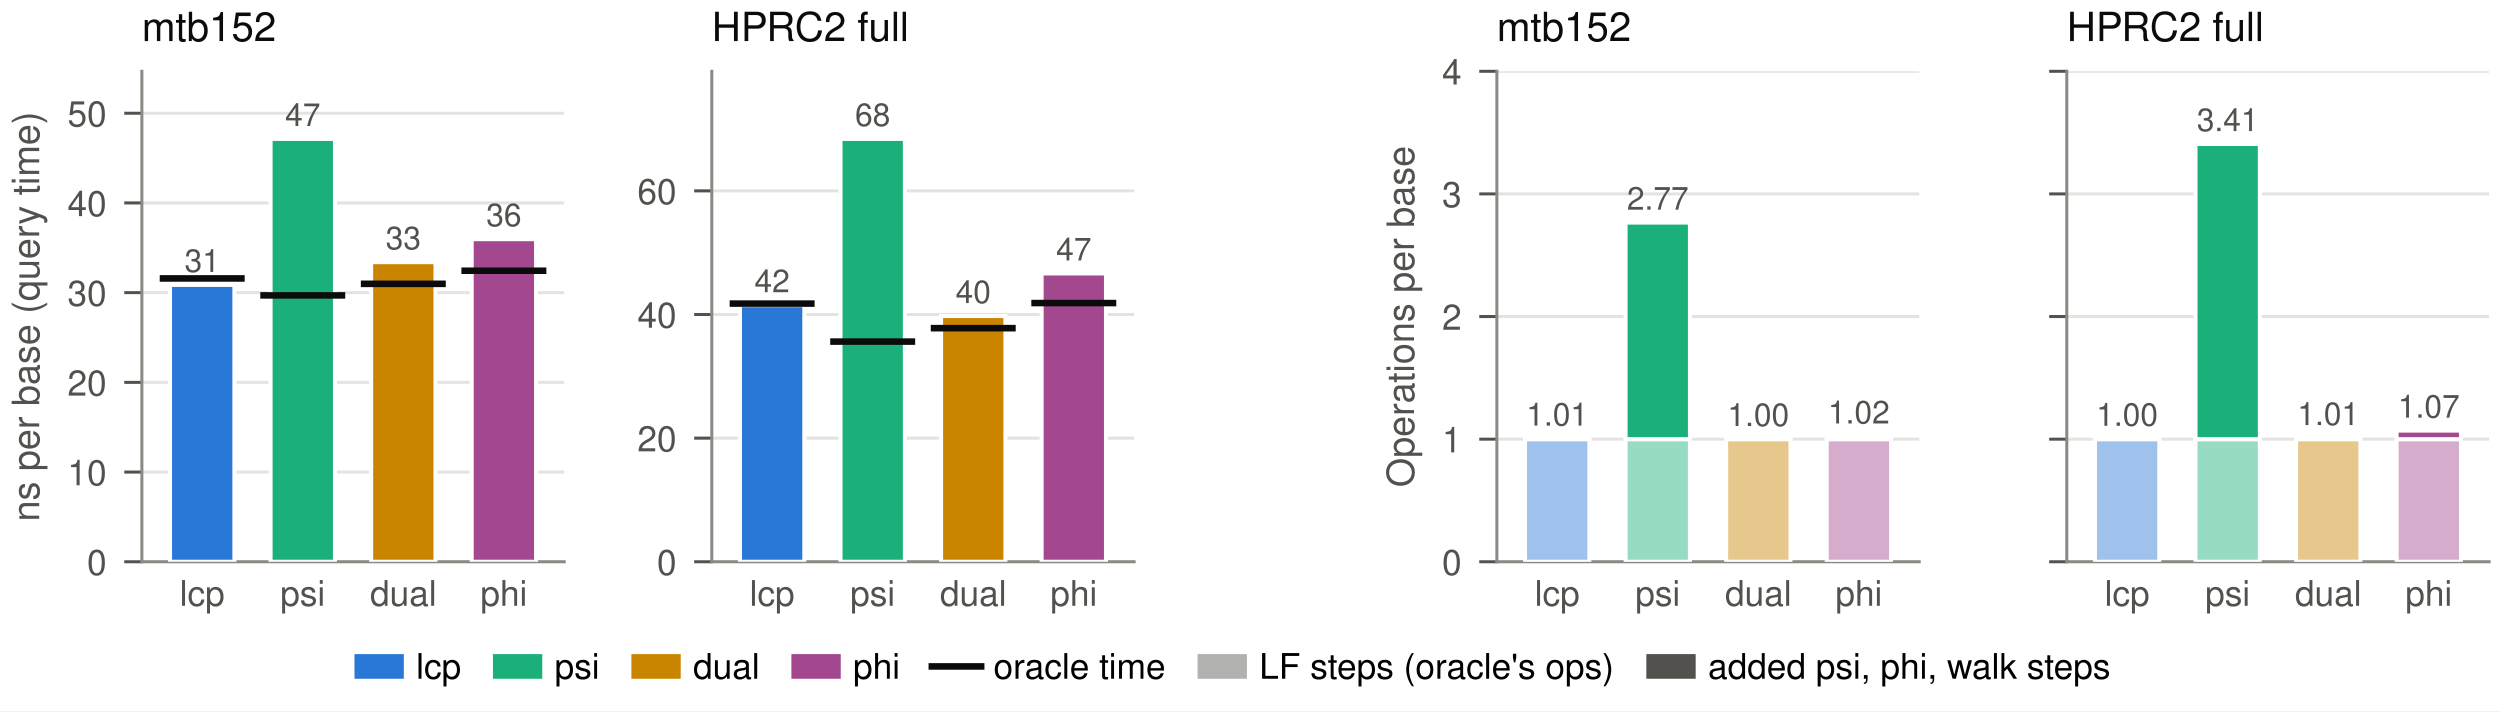
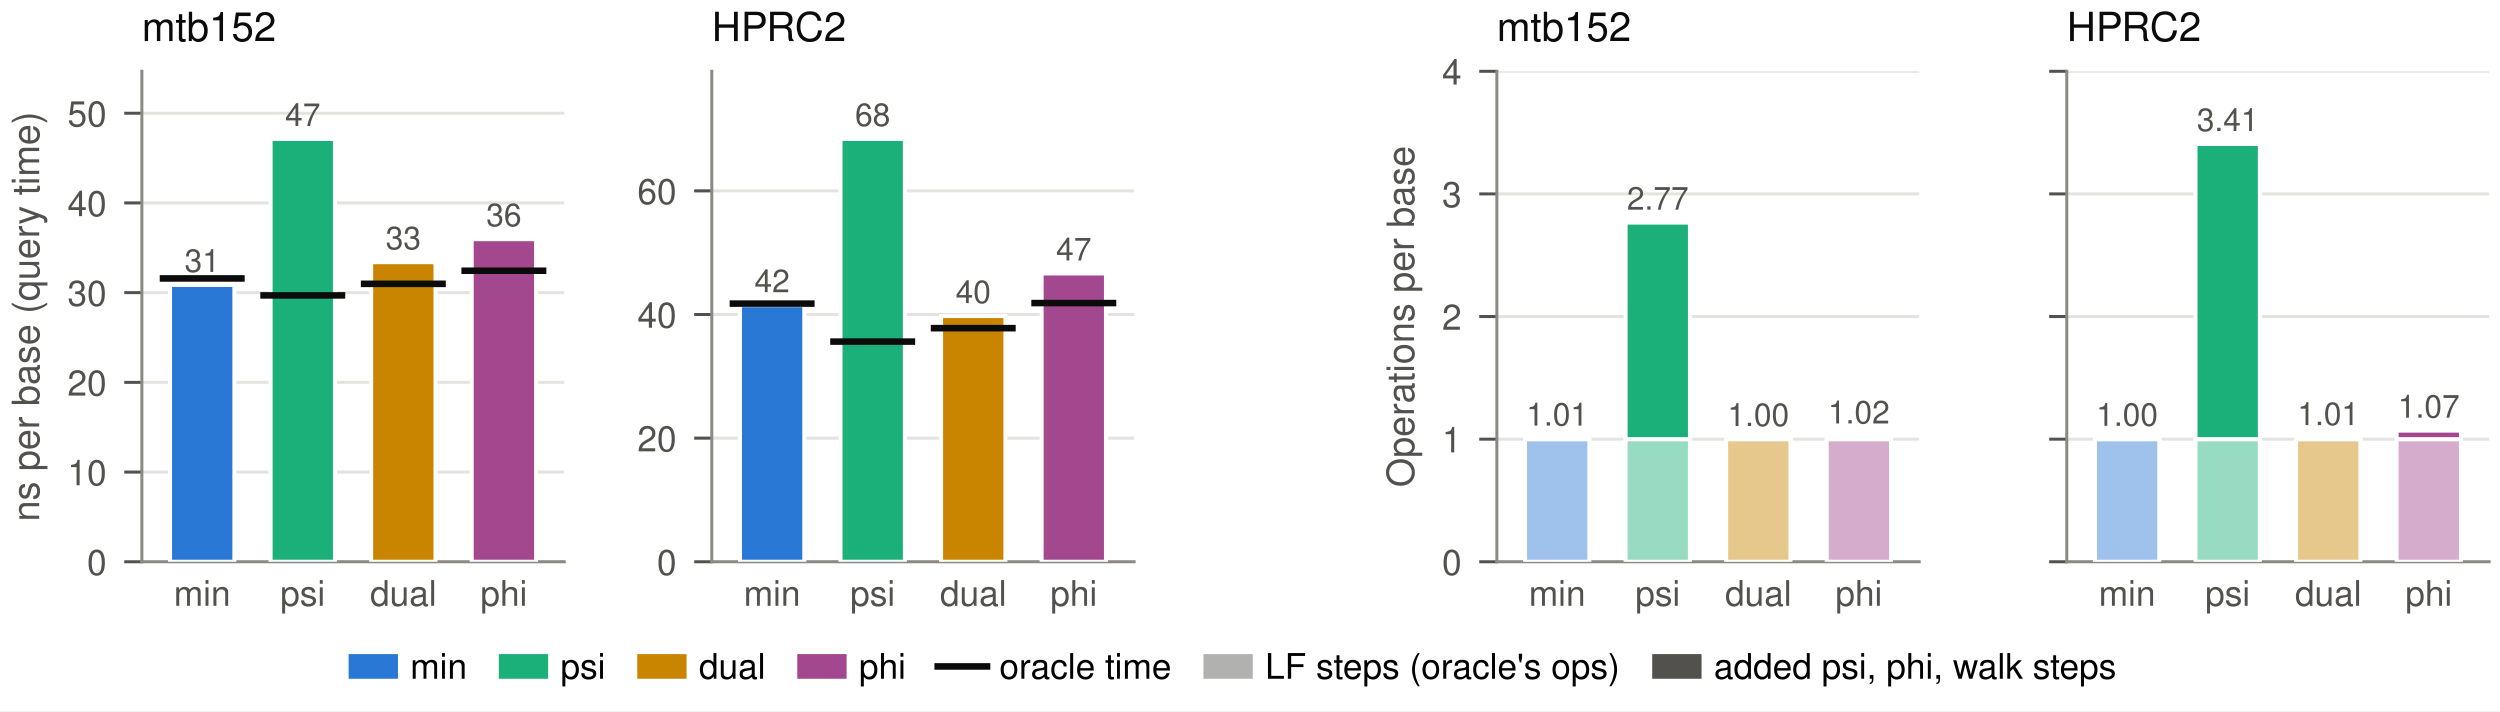
<svg xmlns="http://www.w3.org/2000/svg" xmlns:xlink="http://www.w3.org/1999/xlink" width="496.538pt" height="141.232pt" viewBox="0 0 496.538 141.232" version="1.1">
  <defs>
    <style type="text/css">*{stroke-linejoin: round; stroke-linecap: butt}</style>
  </defs>
  <g id="figure_1">
    <g id="patch_1">
      <path d="M 0 141.232  L 496.538 141.232  L 496.538 0  L 0 0  z " style="fill: #ffffff" />
    </g>
    <g id="axes_1">
      <g id="patch_2">
        <path d="M 28.178 111.576  L 112.061 111.576  L 112.061 14.16  L 28.178 14.16  z " style="fill: #ffffff" />
      </g>
      <g id="matplotlib.axis_1">
        <g id="xtick_1">
          <g id="line2d_1" />
          <g id="text_1">
-             <text style="font-size: 7px; font-family: 'Helvetica', 'Arial', 'DejaVu Sans', sans-serif; text-anchor: middle; fill: #52514e" x="40.161" y="120.326" transform="rotate(-0 40.16137 120.326)">lcp</text>
+             <text style="font-size: 7px; font-family: 'Helvetica', 'Arial', 'DejaVu Sans', sans-serif; text-anchor: middle; fill: #52514e" x="40.161" y="120.326" transform="rotate(-0 40.16137 120.326)">min</text>
          </g>
        </g>
        <g id="xtick_2">
          <g id="line2d_2" />
          <g id="text_2">
            <text style="font-size: 7px; font-family: 'Helvetica', 'Arial', 'DejaVu Sans', sans-serif; text-anchor: middle; fill: #52514e" x="60.133" y="120.326" transform="rotate(-0 60.13345 120.326)">psi</text>
          </g>
        </g>
        <g id="xtick_3">
          <g id="line2d_3" />
          <g id="text_3">
            <text style="font-size: 7px; font-family: 'Helvetica', 'Arial', 'DejaVu Sans', sans-serif; text-anchor: middle; fill: #52514e" x="80.106" y="120.326" transform="rotate(-0 80.10552 120.326)">dual</text>
          </g>
        </g>
        <g id="xtick_4">
          <g id="line2d_4" />
          <g id="text_4">
            <text style="font-size: 7px; font-family: 'Helvetica', 'Arial', 'DejaVu Sans', sans-serif; text-anchor: middle; fill: #52514e" x="100.078" y="120.326" transform="rotate(-0 100.0776 120.326)">phi</text>
          </g>
        </g>
      </g>
      <g id="matplotlib.axis_2">
        <g id="ytick_1">
          <g id="line2d_5">
-             <path d="M 28.178 111.576  L 112.061 111.576  " clip-path="url(#pc80e93ef82)" style="fill: none; stroke: #e4e3df; stroke-width: 0.6; stroke-linecap: square" />
+             <path d="M 28.178 111.576  L 112.061 111.576  " clip-path="url(#p70ed6badd1)" style="fill: none; stroke: #e4e3df; stroke-width: 0.6; stroke-linecap: square" />
          </g>
          <g id="line2d_6">
            <defs>
-               <path id="m2f41f6e9e6" d="M 0 0  L -3.5 0  " style="stroke: #52514e; stroke-width: 0.6" />
+               <path id="m02c23f36ec" d="M 0 0  L -3.5 0  " style="stroke: #52514e; stroke-width: 0.6" />
            </defs>
            <g>
-               <use xlink:href="#m2f41f6e9e6" x="28.178" y="111.576" style="fill: #52514e; stroke: #52514e; stroke-width: 0.6" />
+               <use xlink:href="#m02c23f36ec" x="28.178" y="111.576" style="fill: #52514e; stroke: #52514e; stroke-width: 0.6" />
            </g>
          </g>
          <g id="text_5">
            <text style="font-size: 7px; font-family: 'Helvetica', 'Arial', 'DejaVu Sans', sans-serif; text-anchor: end; fill: #52514e" x="21.178" y="114.201" transform="rotate(-0 21.17813 114.201)">0</text>
          </g>
        </g>
        <g id="ytick_2">
          <g id="line2d_7">
-             <path d="M 28.178 93.758  L 112.061 93.758  " clip-path="url(#pc80e93ef82)" style="fill: none; stroke: #e4e3df; stroke-width: 0.6; stroke-linecap: square" />
+             <path d="M 28.178 93.758  L 112.061 93.758  " clip-path="url(#p70ed6badd1)" style="fill: none; stroke: #e4e3df; stroke-width: 0.6; stroke-linecap: square" />
          </g>
          <g id="line2d_8">
            <g>
-               <use xlink:href="#m2f41f6e9e6" x="28.178" y="93.758" style="fill: #52514e; stroke: #52514e; stroke-width: 0.6" />
+               <use xlink:href="#m02c23f36ec" x="28.178" y="93.758" style="fill: #52514e; stroke: #52514e; stroke-width: 0.6" />
            </g>
          </g>
          <g id="text_6">
            <text style="font-size: 7px; font-family: 'Helvetica', 'Arial', 'DejaVu Sans', sans-serif; text-anchor: end; fill: #52514e" x="21.178" y="96.383" transform="rotate(-0 21.17813 96.38337)">10</text>
          </g>
        </g>
        <g id="ytick_3">
          <g id="line2d_9">
-             <path d="M 28.178 75.941  L 112.061 75.941  " clip-path="url(#pc80e93ef82)" style="fill: none; stroke: #e4e3df; stroke-width: 0.6; stroke-linecap: square" />
+             <path d="M 28.178 75.941  L 112.061 75.941  " clip-path="url(#p70ed6badd1)" style="fill: none; stroke: #e4e3df; stroke-width: 0.6; stroke-linecap: square" />
          </g>
          <g id="line2d_10">
            <g>
-               <use xlink:href="#m2f41f6e9e6" x="28.178" y="75.941" style="fill: #52514e; stroke: #52514e; stroke-width: 0.6" />
+               <use xlink:href="#m02c23f36ec" x="28.178" y="75.941" style="fill: #52514e; stroke: #52514e; stroke-width: 0.6" />
            </g>
          </g>
          <g id="text_7">
            <text style="font-size: 7px; font-family: 'Helvetica', 'Arial', 'DejaVu Sans', sans-serif; text-anchor: end; fill: #52514e" x="21.178" y="78.566" transform="rotate(-0 21.17813 78.56574)">20</text>
          </g>
        </g>
        <g id="ytick_4">
          <g id="line2d_11">
-             <path d="M 28.178 58.123  L 112.061 58.123  " clip-path="url(#pc80e93ef82)" style="fill: none; stroke: #e4e3df; stroke-width: 0.6; stroke-linecap: square" />
+             <path d="M 28.178 58.123  L 112.061 58.123  " clip-path="url(#p70ed6badd1)" style="fill: none; stroke: #e4e3df; stroke-width: 0.6; stroke-linecap: square" />
          </g>
          <g id="line2d_12">
            <g>
-               <use xlink:href="#m2f41f6e9e6" x="28.178" y="58.123" style="fill: #52514e; stroke: #52514e; stroke-width: 0.6" />
+               <use xlink:href="#m02c23f36ec" x="28.178" y="58.123" style="fill: #52514e; stroke: #52514e; stroke-width: 0.6" />
            </g>
          </g>
          <g id="text_8">
            <text style="font-size: 7px; font-family: 'Helvetica', 'Arial', 'DejaVu Sans', sans-serif; text-anchor: end; fill: #52514e" x="21.178" y="60.748" transform="rotate(-0 21.17813 60.74812)">30</text>
          </g>
        </g>
        <g id="ytick_5">
          <g id="line2d_13">
-             <path d="M 28.178 40.305  L 112.061 40.305  " clip-path="url(#pc80e93ef82)" style="fill: none; stroke: #e4e3df; stroke-width: 0.6; stroke-linecap: square" />
+             <path d="M 28.178 40.305  L 112.061 40.305  " clip-path="url(#p70ed6badd1)" style="fill: none; stroke: #e4e3df; stroke-width: 0.6; stroke-linecap: square" />
          </g>
          <g id="line2d_14">
            <g>
-               <use xlink:href="#m2f41f6e9e6" x="28.178" y="40.305" style="fill: #52514e; stroke: #52514e; stroke-width: 0.6" />
+               <use xlink:href="#m02c23f36ec" x="28.178" y="40.305" style="fill: #52514e; stroke: #52514e; stroke-width: 0.6" />
            </g>
          </g>
          <g id="text_9">
            <text style="font-size: 7px; font-family: 'Helvetica', 'Arial', 'DejaVu Sans', sans-serif; text-anchor: end; fill: #52514e" x="21.178" y="42.93" transform="rotate(-0 21.17813 42.93049)">40</text>
          </g>
        </g>
        <g id="ytick_6">
          <g id="line2d_15">
-             <path d="M 28.178 22.488  L 112.061 22.488  " clip-path="url(#pc80e93ef82)" style="fill: none; stroke: #e4e3df; stroke-width: 0.6; stroke-linecap: square" />
+             <path d="M 28.178 22.488  L 112.061 22.488  " clip-path="url(#p70ed6badd1)" style="fill: none; stroke: #e4e3df; stroke-width: 0.6; stroke-linecap: square" />
          </g>
          <g id="line2d_16">
            <g>
-               <use xlink:href="#m2f41f6e9e6" x="28.178" y="22.488" style="fill: #52514e; stroke: #52514e; stroke-width: 0.6" />
+               <use xlink:href="#m02c23f36ec" x="28.178" y="22.488" style="fill: #52514e; stroke: #52514e; stroke-width: 0.6" />
            </g>
          </g>
          <g id="text_10">
            <text style="font-size: 7px; font-family: 'Helvetica', 'Arial', 'DejaVu Sans', sans-serif; text-anchor: end; fill: #52514e" x="21.178" y="25.113" transform="rotate(-0 21.17813 25.11286)">50</text>
          </g>
        </g>
        <g id="text_11">
          <text style="font-size: 7.5px; font-family: 'Helvetica', 'Arial', 'DejaVu Sans', sans-serif; text-anchor: middle; fill: #52514e" x="7.785" y="62.868" transform="rotate(-90 7.785 62.868)">ns per base (query time)</text>
        </g>
      </g>
      <g id="patch_3">
        <path d="M 28.178 111.576  L 28.178 14.16  " style="fill: none; stroke: #8a8984; stroke-width: 0.6; stroke-linejoin: miter; stroke-linecap: square" />
      </g>
      <g id="patch_4">
        <path d="M 28.178 111.576  L 112.061 111.576  " style="fill: none; stroke: #8a8984; stroke-width: 0.6; stroke-linejoin: miter; stroke-linecap: square" />
      </g>
      <g id="patch_5">
-         <path d="M 33.77 111.576  L 46.552 111.576  L 46.552 56.583  L 33.77 56.583  z " clip-path="url(#pc80e93ef82)" style="fill: #2a78d6; stroke: #ffffff; stroke-width: 0.8; stroke-linejoin: miter" />
+         <path d="M 33.77 111.576  L 46.552 111.576  L 46.552 56.583  L 33.77 56.583  z " clip-path="url(#p70ed6badd1)" style="fill: #2a78d6; stroke: #ffffff; stroke-width: 0.8; stroke-linejoin: miter" />
      </g>
      <g id="patch_6">
-         <path d="M 53.742 111.576  L 66.525 111.576  L 66.525 27.597  L 53.742 27.597  z " clip-path="url(#pc80e93ef82)" style="fill: #1baf7a; stroke: #ffffff; stroke-width: 0.8; stroke-linejoin: miter" />
+         <path d="M 53.742 111.576  L 66.525 111.576  L 66.525 27.597  L 53.742 27.597  z " clip-path="url(#p70ed6badd1)" style="fill: #1baf7a; stroke: #ffffff; stroke-width: 0.8; stroke-linejoin: miter" />
      </g>
      <g id="patch_7">
-         <path d="M 73.714 111.576  L 86.497 111.576  L 86.497 52.08  L 73.714 52.08  z " clip-path="url(#pc80e93ef82)" style="fill: #c98500; stroke: #ffffff; stroke-width: 0.8; stroke-linejoin: miter" />
+         <path d="M 73.714 111.576  L 86.497 111.576  L 86.497 52.08  L 73.714 52.08  z " clip-path="url(#p70ed6badd1)" style="fill: #c98500; stroke: #ffffff; stroke-width: 0.8; stroke-linejoin: miter" />
      </g>
      <g id="patch_8">
-         <path d="M 93.687 111.576  L 106.469 111.576  L 106.469 47.499  L 93.687 47.499  z " clip-path="url(#pc80e93ef82)" style="fill: #a3478f; stroke: #ffffff; stroke-width: 0.8; stroke-linejoin: miter" />
+         <path d="M 93.687 111.576  L 106.469 111.576  L 106.469 47.499  L 93.687 47.499  z " clip-path="url(#p70ed6badd1)" style="fill: #a3478f; stroke: #ffffff; stroke-width: 0.8; stroke-linejoin: miter" />
      </g>
      <g id="text_12">
        <text style="font-size: 8px; font-family: 'Helvetica', 'Arial', 'DejaVu Sans', sans-serif; text-anchor: start; fill: #0b0b0b" x="28.178" y="8.16" transform="rotate(-0 28.17813 8.16)">mtb152</text>
      </g>
      <g id="line2d_17">
-         <path d="M 31.725 55.302  L 48.598 55.302  " clip-path="url(#pc80e93ef82)" style="fill: none; stroke: #0b0b0b; stroke-width: 1.3" />
+         <path d="M 31.725 55.302  L 48.598 55.302  " clip-path="url(#p70ed6badd1)" style="fill: none; stroke: #0b0b0b; stroke-width: 1.3" />
      </g>
      <g id="line2d_18">
-         <path d="M 51.697 58.67  L 68.57 58.67  " clip-path="url(#pc80e93ef82)" style="fill: none; stroke: #0b0b0b; stroke-width: 1.3" />
+         <path d="M 51.697 58.67  L 68.57 58.67  " clip-path="url(#p70ed6badd1)" style="fill: none; stroke: #0b0b0b; stroke-width: 1.3" />
      </g>
      <g id="line2d_19">
-         <path d="M 71.669 56.375  L 88.542 56.375  " clip-path="url(#pc80e93ef82)" style="fill: none; stroke: #0b0b0b; stroke-width: 1.3" />
+         <path d="M 71.669 56.375  L 88.542 56.375  " clip-path="url(#p70ed6badd1)" style="fill: none; stroke: #0b0b0b; stroke-width: 1.3" />
      </g>
      <g id="line2d_20">
-         <path d="M 91.641 53.768  L 108.514 53.768  " clip-path="url(#pc80e93ef82)" style="fill: none; stroke: #0b0b0b; stroke-width: 1.3" />
+         <path d="M 91.641 53.768  L 108.514 53.768  " clip-path="url(#p70ed6badd1)" style="fill: none; stroke: #0b0b0b; stroke-width: 1.3" />
      </g>
      <g id="text_13">
        <text style="font-size: 6.3px; font-family: 'Helvetica', 'Arial', 'DejaVu Sans', sans-serif; text-anchor: middle; fill: #52514e" x="40.161" y="54.013" transform="rotate(-0 40.16137 54.0125)">31</text>
      </g>
      <g id="text_14">
        <text style="font-size: 6.3px; font-family: 'Helvetica', 'Arial', 'DejaVu Sans', sans-serif; text-anchor: middle; fill: #52514e" x="60.133" y="25.026" transform="rotate(-0 60.13345 25.02618)">47</text>
      </g>
      <g id="text_15">
        <text style="font-size: 6.3px; font-family: 'Helvetica', 'Arial', 'DejaVu Sans', sans-serif; text-anchor: middle; fill: #52514e" x="80.106" y="49.51" transform="rotate(-0 80.10552 49.50989)">33</text>
      </g>
      <g id="text_16">
        <text style="font-size: 6.3px; font-family: 'Helvetica', 'Arial', 'DejaVu Sans', sans-serif; text-anchor: middle; fill: #52514e" x="100.078" y="44.928" transform="rotate(-0 100.0776 44.92835)">36</text>
      </g>
    </g>
    <g id="axes_2">
      <g id="patch_9">
        <path d="M 141.373 111.576  L 225.256 111.576  L 225.256 14.16  L 141.373 14.16  z " style="fill: #ffffff" />
      </g>
      <g id="matplotlib.axis_3">
        <g id="xtick_5">
          <g id="line2d_21" />
          <g id="text_17">
-             <text style="font-size: 7px; font-family: 'Helvetica', 'Arial', 'DejaVu Sans', sans-serif; text-anchor: middle; fill: #52514e" x="153.356" y="120.326" transform="rotate(-0 153.3561 120.326)">lcp</text>
+             <text style="font-size: 7px; font-family: 'Helvetica', 'Arial', 'DejaVu Sans', sans-serif; text-anchor: middle; fill: #52514e" x="153.356" y="120.326" transform="rotate(-0 153.3561 120.326)">min</text>
          </g>
        </g>
        <g id="xtick_6">
          <g id="line2d_22" />
          <g id="text_18">
            <text style="font-size: 7px; font-family: 'Helvetica', 'Arial', 'DejaVu Sans', sans-serif; text-anchor: middle; fill: #52514e" x="173.328" y="120.326" transform="rotate(-0 173.3281 120.326)">psi</text>
          </g>
        </g>
        <g id="xtick_7">
          <g id="line2d_23" />
          <g id="text_19">
            <text style="font-size: 7px; font-family: 'Helvetica', 'Arial', 'DejaVu Sans', sans-serif; text-anchor: middle; fill: #52514e" x="193.3" y="120.326" transform="rotate(-0 193.3002 120.326)">dual</text>
          </g>
        </g>
        <g id="xtick_8">
          <g id="line2d_24" />
          <g id="text_20">
            <text style="font-size: 7px; font-family: 'Helvetica', 'Arial', 'DejaVu Sans', sans-serif; text-anchor: middle; fill: #52514e" x="213.272" y="120.326" transform="rotate(-0 213.2723 120.326)">phi</text>
          </g>
        </g>
      </g>
      <g id="matplotlib.axis_4">
        <g id="ytick_7">
          <g id="line2d_25">
-             <path d="M 141.373 111.576  L 225.256 111.576  " clip-path="url(#p9eac742967)" style="fill: none; stroke: #e4e3df; stroke-width: 0.6; stroke-linecap: square" />
+             <path d="M 141.373 111.576  L 225.256 111.576  " clip-path="url(#p883024e390)" style="fill: none; stroke: #e4e3df; stroke-width: 0.6; stroke-linecap: square" />
          </g>
          <g id="line2d_26">
            <g>
-               <use xlink:href="#m2f41f6e9e6" x="141.373" y="111.576" style="fill: #52514e; stroke: #52514e; stroke-width: 0.6" />
+               <use xlink:href="#m02c23f36ec" x="141.373" y="111.576" style="fill: #52514e; stroke: #52514e; stroke-width: 0.6" />
            </g>
          </g>
          <g id="text_21">
            <text style="font-size: 7px; font-family: 'Helvetica', 'Arial', 'DejaVu Sans', sans-serif; text-anchor: end; fill: #52514e" x="134.373" y="114.201" transform="rotate(-0 134.3728 114.201)">0</text>
          </g>
        </g>
        <g id="ytick_8">
          <g id="line2d_27">
-             <path d="M 141.373 87.021  L 225.256 87.021  " clip-path="url(#p9eac742967)" style="fill: none; stroke: #e4e3df; stroke-width: 0.6; stroke-linecap: square" />
+             <path d="M 141.373 87.021  L 225.256 87.021  " clip-path="url(#p883024e390)" style="fill: none; stroke: #e4e3df; stroke-width: 0.6; stroke-linecap: square" />
          </g>
          <g id="line2d_28">
            <g>
-               <use xlink:href="#m2f41f6e9e6" x="141.373" y="87.021" style="fill: #52514e; stroke: #52514e; stroke-width: 0.6" />
+               <use xlink:href="#m02c23f36ec" x="141.373" y="87.021" style="fill: #52514e; stroke: #52514e; stroke-width: 0.6" />
            </g>
          </g>
          <g id="text_22">
            <text style="font-size: 7px; font-family: 'Helvetica', 'Arial', 'DejaVu Sans', sans-serif; text-anchor: end; fill: #52514e" x="134.373" y="89.646" transform="rotate(-0 134.3728 89.64562)">20</text>
          </g>
        </g>
        <g id="ytick_9">
          <g id="line2d_29">
-             <path d="M 141.373 62.465  L 225.256 62.465  " clip-path="url(#p9eac742967)" style="fill: none; stroke: #e4e3df; stroke-width: 0.6; stroke-linecap: square" />
+             <path d="M 141.373 62.465  L 225.256 62.465  " clip-path="url(#p883024e390)" style="fill: none; stroke: #e4e3df; stroke-width: 0.6; stroke-linecap: square" />
          </g>
          <g id="line2d_30">
            <g>
-               <use xlink:href="#m2f41f6e9e6" x="141.373" y="62.465" style="fill: #52514e; stroke: #52514e; stroke-width: 0.6" />
+               <use xlink:href="#m02c23f36ec" x="141.373" y="62.465" style="fill: #52514e; stroke: #52514e; stroke-width: 0.6" />
            </g>
          </g>
          <g id="text_23">
            <text style="font-size: 7px; font-family: 'Helvetica', 'Arial', 'DejaVu Sans', sans-serif; text-anchor: end; fill: #52514e" x="134.373" y="65.09" transform="rotate(-0 134.3728 65.09025)">40</text>
          </g>
        </g>
        <g id="ytick_10">
          <g id="line2d_31">
-             <path d="M 141.373 37.91  L 225.256 37.91  " clip-path="url(#p9eac742967)" style="fill: none; stroke: #e4e3df; stroke-width: 0.6; stroke-linecap: square" />
+             <path d="M 141.373 37.91  L 225.256 37.91  " clip-path="url(#p883024e390)" style="fill: none; stroke: #e4e3df; stroke-width: 0.6; stroke-linecap: square" />
          </g>
          <g id="line2d_32">
            <g>
-               <use xlink:href="#m2f41f6e9e6" x="141.373" y="37.91" style="fill: #52514e; stroke: #52514e; stroke-width: 0.6" />
+               <use xlink:href="#m02c23f36ec" x="141.373" y="37.91" style="fill: #52514e; stroke: #52514e; stroke-width: 0.6" />
            </g>
          </g>
          <g id="text_24">
            <text style="font-size: 7px; font-family: 'Helvetica', 'Arial', 'DejaVu Sans', sans-serif; text-anchor: end; fill: #52514e" x="134.373" y="40.535" transform="rotate(-0 134.3728 40.53487)">60</text>
          </g>
        </g>
      </g>
      <g id="patch_10">
        <path d="M 141.373 111.576  L 141.373 14.16  " style="fill: none; stroke: #8a8984; stroke-width: 0.6; stroke-linejoin: miter; stroke-linecap: square" />
      </g>
      <g id="patch_11">
        <path d="M 141.373 111.576  L 225.256 111.576  " style="fill: none; stroke: #8a8984; stroke-width: 0.6; stroke-linejoin: miter; stroke-linecap: square" />
      </g>
      <g id="patch_12">
-         <path d="M 146.965 111.576  L 159.747 111.576  L 159.747 60.609  L 146.965 60.609  z " clip-path="url(#p9eac742967)" style="fill: #2a78d6; stroke: #ffffff; stroke-width: 0.8; stroke-linejoin: miter" />
+         <path d="M 146.965 111.576  L 159.747 111.576  L 159.747 60.609  L 146.965 60.609  z " clip-path="url(#p883024e390)" style="fill: #2a78d6; stroke: #ffffff; stroke-width: 0.8; stroke-linejoin: miter" />
      </g>
      <g id="patch_13">
-         <path d="M 166.937 111.576  L 179.719 111.576  L 179.719 27.597  L 166.937 27.597  z " clip-path="url(#p9eac742967)" style="fill: #1baf7a; stroke: #ffffff; stroke-width: 0.8; stroke-linejoin: miter" />
+         <path d="M 166.937 111.576  L 179.719 111.576  L 179.719 27.597  L 166.937 27.597  z " clip-path="url(#p883024e390)" style="fill: #1baf7a; stroke: #ffffff; stroke-width: 0.8; stroke-linejoin: miter" />
      </g>
      <g id="patch_14">
-         <path d="M 186.909 111.576  L 199.691 111.576  L 199.691 62.768  L 186.909 62.768  z " clip-path="url(#p9eac742967)" style="fill: #c98500; stroke: #ffffff; stroke-width: 0.8; stroke-linejoin: miter" />
+         <path d="M 186.909 111.576  L 199.691 111.576  L 199.691 62.768  L 186.909 62.768  z " clip-path="url(#p883024e390)" style="fill: #c98500; stroke: #ffffff; stroke-width: 0.8; stroke-linejoin: miter" />
      </g>
      <g id="patch_15">
-         <path d="M 206.881 111.576  L 219.663 111.576  L 219.663 54.31  L 206.881 54.31  z " clip-path="url(#p9eac742967)" style="fill: #a3478f; stroke: #ffffff; stroke-width: 0.8; stroke-linejoin: miter" />
+         <path d="M 206.881 111.576  L 219.663 111.576  L 219.663 54.31  L 206.881 54.31  z " clip-path="url(#p883024e390)" style="fill: #a3478f; stroke: #ffffff; stroke-width: 0.8; stroke-linejoin: miter" />
      </g>
      <g id="text_25">
-         <text style="font-size: 8px; font-family: 'Helvetica', 'Arial', 'DejaVu Sans', sans-serif; text-anchor: start; fill: #0b0b0b" x="141.373" y="8.16" transform="rotate(-0 141.3728 8.16)">HPRC2 full</text>
+         <text style="font-size: 8px; font-family: 'Helvetica', 'Arial', 'DejaVu Sans', sans-serif; text-anchor: start; fill: #0b0b0b" x="141.373" y="8.16" transform="rotate(-0 141.3728 8.16)">HPRC2</text>
      </g>
      <g id="line2d_33">
-         <path d="M 144.92 60.297  L 161.792 60.297  " clip-path="url(#p9eac742967)" style="fill: none; stroke: #0b0b0b; stroke-width: 1.3" />
+         <path d="M 144.92 60.297  L 161.792 60.297  " clip-path="url(#p883024e390)" style="fill: none; stroke: #0b0b0b; stroke-width: 1.3" />
      </g>
      <g id="line2d_34">
-         <path d="M 164.892 67.851  L 181.764 67.851  " clip-path="url(#p9eac742967)" style="fill: none; stroke: #0b0b0b; stroke-width: 1.3" />
+         <path d="M 164.892 67.851  L 181.764 67.851  " clip-path="url(#p883024e390)" style="fill: none; stroke: #0b0b0b; stroke-width: 1.3" />
      </g>
      <g id="line2d_35">
-         <path d="M 184.864 65.178  L 201.736 65.178  " clip-path="url(#p9eac742967)" style="fill: none; stroke: #0b0b0b; stroke-width: 1.3" />
+         <path d="M 184.864 65.178  L 201.736 65.178  " clip-path="url(#p883024e390)" style="fill: none; stroke: #0b0b0b; stroke-width: 1.3" />
      </g>
      <g id="line2d_36">
-         <path d="M 204.836 60.193  L 221.708 60.193  " clip-path="url(#p9eac742967)" style="fill: none; stroke: #0b0b0b; stroke-width: 1.3" />
+         <path d="M 204.836 60.193  L 221.708 60.193  " clip-path="url(#p883024e390)" style="fill: none; stroke: #0b0b0b; stroke-width: 1.3" />
      </g>
      <g id="text_26">
        <text style="font-size: 6.3px; font-family: 'Helvetica', 'Arial', 'DejaVu Sans', sans-serif; text-anchor: middle; fill: #52514e" x="153.356" y="58.039" transform="rotate(-0 153.3561 58.03889)">42</text>
      </g>
      <g id="text_27">
        <text style="font-size: 6.3px; font-family: 'Helvetica', 'Arial', 'DejaVu Sans', sans-serif; text-anchor: middle; fill: #52514e" x="173.328" y="25.026" transform="rotate(-0 173.3281 25.02618)">68</text>
      </g>
      <g id="text_28">
        <text style="font-size: 6.3px; font-family: 'Helvetica', 'Arial', 'DejaVu Sans', sans-serif; text-anchor: middle; fill: #52514e" x="193.3" y="60.198" transform="rotate(-0 193.3002 60.19765)">40</text>
      </g>
      <g id="text_29">
        <text style="font-size: 6.3px; font-family: 'Helvetica', 'Arial', 'DejaVu Sans', sans-serif; text-anchor: middle; fill: #52514e" x="213.272" y="51.739" transform="rotate(-0 213.2723 51.73921)">47</text>
      </g>
    </g>
    <g id="axes_3">
      <g id="patch_16">
        <path d="M 297.301 111.576  L 381.183 111.576  L 381.183 14.16  L 297.301 14.16  z " style="fill: #ffffff" />
      </g>
      <g id="matplotlib.axis_5">
        <g id="xtick_9">
          <g id="line2d_37" />
          <g id="text_30">
-             <text style="font-size: 7px; font-family: 'Helvetica', 'Arial', 'DejaVu Sans', sans-serif; text-anchor: middle; fill: #52514e" x="309.284" y="120.326" transform="rotate(-0 309.284 120.326)">lcp</text>
+             <text style="font-size: 7px; font-family: 'Helvetica', 'Arial', 'DejaVu Sans', sans-serif; text-anchor: middle; fill: #52514e" x="309.284" y="120.326" transform="rotate(-0 309.284 120.326)">min</text>
          </g>
        </g>
        <g id="xtick_10">
          <g id="line2d_38" />
          <g id="text_31">
            <text style="font-size: 7px; font-family: 'Helvetica', 'Arial', 'DejaVu Sans', sans-serif; text-anchor: middle; fill: #52514e" x="329.256" y="120.326" transform="rotate(-0 329.256 120.326)">psi</text>
          </g>
        </g>
        <g id="xtick_11">
          <g id="line2d_39" />
          <g id="text_32">
            <text style="font-size: 7px; font-family: 'Helvetica', 'Arial', 'DejaVu Sans', sans-serif; text-anchor: middle; fill: #52514e" x="349.228" y="120.326" transform="rotate(-0 349.2281 120.326)">dual</text>
          </g>
        </g>
        <g id="xtick_12">
          <g id="line2d_40" />
          <g id="text_33">
            <text style="font-size: 7px; font-family: 'Helvetica', 'Arial', 'DejaVu Sans', sans-serif; text-anchor: middle; fill: #52514e" x="369.2" y="120.326" transform="rotate(-0 369.2002 120.326)">phi</text>
          </g>
        </g>
      </g>
      <g id="matplotlib.axis_6">
        <g id="ytick_11">
          <g id="line2d_41">
-             <path d="M 297.301 111.576  L 381.183 111.576  " clip-path="url(#pb48e50173d)" style="fill: none; stroke: #e4e3df; stroke-width: 0.6; stroke-linecap: square" />
+             <path d="M 297.301 111.576  L 381.183 111.576  " clip-path="url(#p454eefe7c6)" style="fill: none; stroke: #e4e3df; stroke-width: 0.6; stroke-linecap: square" />
          </g>
          <g id="line2d_42">
            <g>
-               <use xlink:href="#m2f41f6e9e6" x="297.301" y="111.576" style="fill: #52514e; stroke: #52514e; stroke-width: 0.6" />
+               <use xlink:href="#m02c23f36ec" x="297.301" y="111.576" style="fill: #52514e; stroke: #52514e; stroke-width: 0.6" />
            </g>
          </g>
          <g id="text_34">
            <text style="font-size: 7px; font-family: 'Helvetica', 'Arial', 'DejaVu Sans', sans-serif; text-anchor: end; fill: #52514e" x="290.301" y="114.201" transform="rotate(-0 290.3007 114.201)">0</text>
          </g>
        </g>
        <g id="ytick_12">
          <g id="line2d_43">
-             <path d="M 297.301 87.222  L 381.183 87.222  " clip-path="url(#pb48e50173d)" style="fill: none; stroke: #e4e3df; stroke-width: 0.6; stroke-linecap: square" />
+             <path d="M 297.301 87.222  L 381.183 87.222  " clip-path="url(#p454eefe7c6)" style="fill: none; stroke: #e4e3df; stroke-width: 0.6; stroke-linecap: square" />
          </g>
          <g id="line2d_44">
            <g>
-               <use xlink:href="#m2f41f6e9e6" x="297.301" y="87.222" style="fill: #52514e; stroke: #52514e; stroke-width: 0.6" />
+               <use xlink:href="#m02c23f36ec" x="297.301" y="87.222" style="fill: #52514e; stroke: #52514e; stroke-width: 0.6" />
            </g>
          </g>
          <g id="text_35">
            <text style="font-size: 7px; font-family: 'Helvetica', 'Arial', 'DejaVu Sans', sans-serif; text-anchor: end; fill: #52514e" x="290.301" y="89.847" transform="rotate(-0 290.3007 89.847)">1</text>
          </g>
        </g>
        <g id="ytick_13">
          <g id="line2d_45">
-             <path d="M 297.301 62.868  L 381.183 62.868  " clip-path="url(#pb48e50173d)" style="fill: none; stroke: #e4e3df; stroke-width: 0.6; stroke-linecap: square" />
+             <path d="M 297.301 62.868  L 381.183 62.868  " clip-path="url(#p454eefe7c6)" style="fill: none; stroke: #e4e3df; stroke-width: 0.6; stroke-linecap: square" />
          </g>
          <g id="line2d_46">
            <g>
-               <use xlink:href="#m2f41f6e9e6" x="297.301" y="62.868" style="fill: #52514e; stroke: #52514e; stroke-width: 0.6" />
+               <use xlink:href="#m02c23f36ec" x="297.301" y="62.868" style="fill: #52514e; stroke: #52514e; stroke-width: 0.6" />
            </g>
          </g>
          <g id="text_36">
            <text style="font-size: 7px; font-family: 'Helvetica', 'Arial', 'DejaVu Sans', sans-serif; text-anchor: end; fill: #52514e" x="290.301" y="65.493" transform="rotate(-0 290.3007 65.493)">2</text>
          </g>
        </g>
        <g id="ytick_14">
          <g id="line2d_47">
-             <path d="M 297.301 38.514  L 381.183 38.514  " clip-path="url(#pb48e50173d)" style="fill: none; stroke: #e4e3df; stroke-width: 0.6; stroke-linecap: square" />
+             <path d="M 297.301 38.514  L 381.183 38.514  " clip-path="url(#p454eefe7c6)" style="fill: none; stroke: #e4e3df; stroke-width: 0.6; stroke-linecap: square" />
          </g>
          <g id="line2d_48">
            <g>
-               <use xlink:href="#m2f41f6e9e6" x="297.301" y="38.514" style="fill: #52514e; stroke: #52514e; stroke-width: 0.6" />
+               <use xlink:href="#m02c23f36ec" x="297.301" y="38.514" style="fill: #52514e; stroke: #52514e; stroke-width: 0.6" />
            </g>
          </g>
          <g id="text_37">
            <text style="font-size: 7px; font-family: 'Helvetica', 'Arial', 'DejaVu Sans', sans-serif; text-anchor: end; fill: #52514e" x="290.301" y="41.139" transform="rotate(-0 290.3007 41.139)">3</text>
          </g>
        </g>
        <g id="ytick_15">
          <g id="line2d_49">
-             <path d="M 297.301 14.16  L 381.183 14.16  " clip-path="url(#pb48e50173d)" style="fill: none; stroke: #e4e3df; stroke-width: 0.6; stroke-linecap: square" />
+             <path d="M 297.301 14.16  L 381.183 14.16  " clip-path="url(#p454eefe7c6)" style="fill: none; stroke: #e4e3df; stroke-width: 0.6; stroke-linecap: square" />
          </g>
          <g id="line2d_50">
            <g>
-               <use xlink:href="#m2f41f6e9e6" x="297.301" y="14.16" style="fill: #52514e; stroke: #52514e; stroke-width: 0.6" />
+               <use xlink:href="#m02c23f36ec" x="297.301" y="14.16" style="fill: #52514e; stroke: #52514e; stroke-width: 0.6" />
            </g>
          </g>
          <g id="text_38">
            <text style="font-size: 7px; font-family: 'Helvetica', 'Arial', 'DejaVu Sans', sans-serif; text-anchor: end; fill: #52514e" x="290.301" y="16.785" transform="rotate(-0 290.3007 16.785)">4</text>
          </g>
        </g>
        <g id="text_39">
          <text style="font-size: 7.5px; font-family: 'Helvetica', 'Arial', 'DejaVu Sans', sans-serif; text-anchor: middle; fill: #52514e" x="280.845" y="62.868" transform="rotate(-90 280.8448 62.868)">Operations per base</text>
        </g>
      </g>
      <g id="patch_17">
        <path d="M 297.301 111.576  L 297.301 14.16  " style="fill: none; stroke: #8a8984; stroke-width: 0.6; stroke-linejoin: miter; stroke-linecap: square" />
      </g>
      <g id="patch_18">
        <path d="M 297.301 111.576  L 381.183 111.576  " style="fill: none; stroke: #8a8984; stroke-width: 0.6; stroke-linejoin: miter; stroke-linecap: square" />
      </g>
      <g id="patch_19">
-         <path d="M 302.893 111.576  L 315.675 111.576  L 315.675 87.222  L 302.893 87.222  z " clip-path="url(#pb48e50173d)" style="fill: #9fc2ed; stroke: #ffffff; stroke-width: 0.8; stroke-linejoin: miter" />
+         <path d="M 302.893 111.576  L 315.675 111.576  L 315.675 87.222  L 302.893 87.222  z " clip-path="url(#p454eefe7c6)" style="fill: #9fc2ed; stroke: #ffffff; stroke-width: 0.8; stroke-linejoin: miter" />
      </g>
      <g id="patch_20">
-         <path d="M 302.893 87.222  L 315.675 87.222  L 315.675 87.099  L 302.893 87.099  z " clip-path="url(#pb48e50173d)" style="fill: #2a78d6; stroke: #ffffff; stroke-width: 0.8; stroke-linejoin: miter" />
+         <path d="M 302.893 87.222  L 315.675 87.222  L 315.675 87.099  L 302.893 87.099  z " clip-path="url(#p454eefe7c6)" style="fill: #2a78d6; stroke: #ffffff; stroke-width: 0.8; stroke-linejoin: miter" />
      </g>
      <g id="patch_21">
-         <path d="M 322.865 111.576  L 335.647 111.576  L 335.647 87.222  L 322.865 87.222  z " clip-path="url(#pb48e50173d)" style="fill: #98dbc3; stroke: #ffffff; stroke-width: 0.8; stroke-linejoin: miter" />
+         <path d="M 322.865 111.576  L 335.647 111.576  L 335.647 87.222  L 322.865 87.222  z " clip-path="url(#p454eefe7c6)" style="fill: #98dbc3; stroke: #ffffff; stroke-width: 0.8; stroke-linejoin: miter" />
      </g>
      <g id="patch_22">
-         <path d="M 322.865 87.222  L 335.647 87.222  L 335.647 44.208  L 322.865 44.208  z " clip-path="url(#pb48e50173d)" style="fill: #1baf7a; stroke: #ffffff; stroke-width: 0.8; stroke-linejoin: miter" />
+         <path d="M 322.865 87.222  L 335.647 87.222  L 335.647 44.208  L 322.865 44.208  z " clip-path="url(#p454eefe7c6)" style="fill: #1baf7a; stroke: #ffffff; stroke-width: 0.8; stroke-linejoin: miter" />
      </g>
      <g id="patch_23">
-         <path d="M 342.837 111.576  L 355.619 111.576  L 355.619 87.222  L 342.837 87.222  z " clip-path="url(#pb48e50173d)" style="fill: #e7c88c; stroke: #ffffff; stroke-width: 0.8; stroke-linejoin: miter" />
+         <path d="M 342.837 111.576  L 355.619 111.576  L 355.619 87.222  L 342.837 87.222  z " clip-path="url(#p454eefe7c6)" style="fill: #e7c88c; stroke: #ffffff; stroke-width: 0.8; stroke-linejoin: miter" />
      </g>
      <g id="patch_24">
-         <path d="M 342.837 87.222  L 355.619 87.222  L 355.619 87.184  L 342.837 87.184  z " clip-path="url(#pb48e50173d)" style="fill: #c98500; stroke: #ffffff; stroke-width: 0.8; stroke-linejoin: miter" />
+         <path d="M 342.837 87.222  L 355.619 87.222  L 355.619 87.184  L 342.837 87.184  z " clip-path="url(#p454eefe7c6)" style="fill: #c98500; stroke: #ffffff; stroke-width: 0.8; stroke-linejoin: miter" />
      </g>
      <g id="patch_25">
-         <path d="M 362.809 111.576  L 375.591 111.576  L 375.591 87.222  L 362.809 87.222  z " clip-path="url(#pb48e50173d)" style="fill: #d6accd; stroke: #ffffff; stroke-width: 0.8; stroke-linejoin: miter" />
+         <path d="M 362.809 111.576  L 375.591 111.576  L 375.591 87.222  L 362.809 87.222  z " clip-path="url(#p454eefe7c6)" style="fill: #d6accd; stroke: #ffffff; stroke-width: 0.8; stroke-linejoin: miter" />
      </g>
      <g id="patch_26">
-         <path d="M 362.809 87.222  L 375.591 87.222  L 375.591 86.67  L 362.809 86.67  z " clip-path="url(#pb48e50173d)" style="fill: #a3478f; stroke: #ffffff; stroke-width: 0.8; stroke-linejoin: miter" />
+         <path d="M 362.809 87.222  L 375.591 87.222  L 375.591 86.67  L 362.809 86.67  z " clip-path="url(#p454eefe7c6)" style="fill: #a3478f; stroke: #ffffff; stroke-width: 0.8; stroke-linejoin: miter" />
      </g>
      <g id="text_40">
        <text style="font-size: 8px; font-family: 'Helvetica', 'Arial', 'DejaVu Sans', sans-serif; text-anchor: start; fill: #0b0b0b" x="297.301" y="8.16" transform="rotate(-0 297.3007 8.16)">mtb152</text>
      </g>
      <g id="text_41">
        <text style="font-size: 6.3px; font-family: 'Helvetica', 'Arial', 'DejaVu Sans', sans-serif; text-anchor: middle; fill: #52514e" x="309.284" y="84.528" transform="rotate(-0 309.284 84.52814)">1.01</text>
      </g>
      <g id="text_42">
        <text style="font-size: 6.3px; font-family: 'Helvetica', 'Arial', 'DejaVu Sans', sans-serif; text-anchor: middle; fill: #52514e" x="329.256" y="41.638" transform="rotate(-0 329.256 41.63794)">2.77</text>
      </g>
      <g id="text_43">
        <text style="font-size: 6.3px; font-family: 'Helvetica', 'Arial', 'DejaVu Sans', sans-serif; text-anchor: middle; fill: #52514e" x="349.228" y="84.613" transform="rotate(-0 349.2281 84.61339)">1.00</text>
      </g>
      <g id="text_44">
        <text style="font-size: 6.3px; font-family: 'Helvetica', 'Arial', 'DejaVu Sans', sans-serif; text-anchor: middle; fill: #52514e" x="369.2" y="84.1" transform="rotate(-0 369.2002 84.09998)">1.02</text>
      </g>
    </g>
    <g id="axes_4">
      <g id="patch_27">
        <path d="M 410.495 111.576  L 494.378 111.576  L 494.378 14.16  L 410.495 14.16  z " style="fill: #ffffff" />
      </g>
      <g id="matplotlib.axis_7">
        <g id="xtick_13">
          <g id="line2d_51" />
          <g id="text_45">
-             <text style="font-size: 7px; font-family: 'Helvetica', 'Arial', 'DejaVu Sans', sans-serif; text-anchor: middle; fill: #52514e" x="422.479" y="120.326" transform="rotate(-0 422.4787 120.326)">lcp</text>
+             <text style="font-size: 7px; font-family: 'Helvetica', 'Arial', 'DejaVu Sans', sans-serif; text-anchor: middle; fill: #52514e" x="422.479" y="120.326" transform="rotate(-0 422.4787 120.326)">min</text>
          </g>
        </g>
        <g id="xtick_14">
          <g id="line2d_52" />
          <g id="text_46">
            <text style="font-size: 7px; font-family: 'Helvetica', 'Arial', 'DejaVu Sans', sans-serif; text-anchor: middle; fill: #52514e" x="442.451" y="120.326" transform="rotate(-0 442.4507 120.326)">psi</text>
          </g>
        </g>
        <g id="xtick_15">
          <g id="line2d_53" />
          <g id="text_47">
            <text style="font-size: 7px; font-family: 'Helvetica', 'Arial', 'DejaVu Sans', sans-serif; text-anchor: middle; fill: #52514e" x="462.423" y="120.326" transform="rotate(-0 462.4228 120.326)">dual</text>
          </g>
        </g>
        <g id="xtick_16">
          <g id="line2d_54" />
          <g id="text_48">
            <text style="font-size: 7px; font-family: 'Helvetica', 'Arial', 'DejaVu Sans', sans-serif; text-anchor: middle; fill: #52514e" x="482.395" y="120.326" transform="rotate(-0 482.3949 120.326)">phi</text>
          </g>
        </g>
      </g>
      <g id="matplotlib.axis_8">
        <g id="ytick_16">
          <g id="line2d_55">
-             <path d="M 410.495 111.576  L 494.378 111.576  " clip-path="url(#p2ecf3cbbef)" style="fill: none; stroke: #e4e3df; stroke-width: 0.6; stroke-linecap: square" />
+             <path d="M 410.495 111.576  L 494.378 111.576  " clip-path="url(#p1173ec6700)" style="fill: none; stroke: #e4e3df; stroke-width: 0.6; stroke-linecap: square" />
          </g>
          <g id="line2d_56">
            <g>
-               <use xlink:href="#m2f41f6e9e6" x="410.495" y="111.576" style="fill: #52514e; stroke: #52514e; stroke-width: 0.6" />
+               <use xlink:href="#m02c23f36ec" x="410.495" y="111.576" style="fill: #52514e; stroke: #52514e; stroke-width: 0.6" />
            </g>
          </g>
        </g>
        <g id="ytick_17">
          <g id="line2d_57">
-             <path d="M 410.495 87.222  L 494.378 87.222  " clip-path="url(#p2ecf3cbbef)" style="fill: none; stroke: #e4e3df; stroke-width: 0.6; stroke-linecap: square" />
+             <path d="M 410.495 87.222  L 494.378 87.222  " clip-path="url(#p1173ec6700)" style="fill: none; stroke: #e4e3df; stroke-width: 0.6; stroke-linecap: square" />
          </g>
          <g id="line2d_58">
            <g>
-               <use xlink:href="#m2f41f6e9e6" x="410.495" y="87.222" style="fill: #52514e; stroke: #52514e; stroke-width: 0.6" />
+               <use xlink:href="#m02c23f36ec" x="410.495" y="87.222" style="fill: #52514e; stroke: #52514e; stroke-width: 0.6" />
            </g>
          </g>
        </g>
        <g id="ytick_18">
          <g id="line2d_59">
-             <path d="M 410.495 62.868  L 494.378 62.868  " clip-path="url(#p2ecf3cbbef)" style="fill: none; stroke: #e4e3df; stroke-width: 0.6; stroke-linecap: square" />
+             <path d="M 410.495 62.868  L 494.378 62.868  " clip-path="url(#p1173ec6700)" style="fill: none; stroke: #e4e3df; stroke-width: 0.6; stroke-linecap: square" />
          </g>
          <g id="line2d_60">
            <g>
-               <use xlink:href="#m2f41f6e9e6" x="410.495" y="62.868" style="fill: #52514e; stroke: #52514e; stroke-width: 0.6" />
+               <use xlink:href="#m02c23f36ec" x="410.495" y="62.868" style="fill: #52514e; stroke: #52514e; stroke-width: 0.6" />
            </g>
          </g>
        </g>
        <g id="ytick_19">
          <g id="line2d_61">
-             <path d="M 410.495 38.514  L 494.378 38.514  " clip-path="url(#p2ecf3cbbef)" style="fill: none; stroke: #e4e3df; stroke-width: 0.6; stroke-linecap: square" />
+             <path d="M 410.495 38.514  L 494.378 38.514  " clip-path="url(#p1173ec6700)" style="fill: none; stroke: #e4e3df; stroke-width: 0.6; stroke-linecap: square" />
          </g>
          <g id="line2d_62">
            <g>
-               <use xlink:href="#m2f41f6e9e6" x="410.495" y="38.514" style="fill: #52514e; stroke: #52514e; stroke-width: 0.6" />
+               <use xlink:href="#m02c23f36ec" x="410.495" y="38.514" style="fill: #52514e; stroke: #52514e; stroke-width: 0.6" />
            </g>
          </g>
        </g>
        <g id="ytick_20">
          <g id="line2d_63">
-             <path d="M 410.495 14.16  L 494.378 14.16  " clip-path="url(#p2ecf3cbbef)" style="fill: none; stroke: #e4e3df; stroke-width: 0.6; stroke-linecap: square" />
+             <path d="M 410.495 14.16  L 494.378 14.16  " clip-path="url(#p1173ec6700)" style="fill: none; stroke: #e4e3df; stroke-width: 0.6; stroke-linecap: square" />
          </g>
          <g id="line2d_64">
            <g>
-               <use xlink:href="#m2f41f6e9e6" x="410.495" y="14.16" style="fill: #52514e; stroke: #52514e; stroke-width: 0.6" />
+               <use xlink:href="#m02c23f36ec" x="410.495" y="14.16" style="fill: #52514e; stroke: #52514e; stroke-width: 0.6" />
            </g>
          </g>
        </g>
      </g>
      <g id="patch_28">
        <path d="M 410.495 111.576  L 410.495 14.16  " style="fill: none; stroke: #8a8984; stroke-width: 0.6; stroke-linejoin: miter; stroke-linecap: square" />
      </g>
      <g id="patch_29">
        <path d="M 410.495 111.576  L 494.378 111.576  " style="fill: none; stroke: #8a8984; stroke-width: 0.6; stroke-linejoin: miter; stroke-linecap: square" />
      </g>
      <g id="patch_30">
-         <path d="M 416.088 111.576  L 428.87 111.576  L 428.87 87.222  L 416.088 87.222  z " clip-path="url(#p2ecf3cbbef)" style="fill: #9fc2ed; stroke: #ffffff; stroke-width: 0.8; stroke-linejoin: miter" />
+         <path d="M 416.088 111.576  L 428.87 111.576  L 428.87 87.222  L 416.088 87.222  z " clip-path="url(#p1173ec6700)" style="fill: #9fc2ed; stroke: #ffffff; stroke-width: 0.8; stroke-linejoin: miter" />
      </g>
      <g id="patch_31">
-         <path d="M 416.088 87.222  L 428.87 87.222  L 428.87 87.141  L 416.088 87.141  z " clip-path="url(#p2ecf3cbbef)" style="fill: #2a78d6; stroke: #ffffff; stroke-width: 0.8; stroke-linejoin: miter" />
+         <path d="M 416.088 87.222  L 428.87 87.222  L 428.87 87.141  L 416.088 87.141  z " clip-path="url(#p1173ec6700)" style="fill: #2a78d6; stroke: #ffffff; stroke-width: 0.8; stroke-linejoin: miter" />
      </g>
      <g id="patch_32">
-         <path d="M 436.06 111.576  L 448.842 111.576  L 448.842 87.222  L 436.06 87.222  z " clip-path="url(#p2ecf3cbbef)" style="fill: #98dbc3; stroke: #ffffff; stroke-width: 0.8; stroke-linejoin: miter" />
+         <path d="M 436.06 111.576  L 448.842 111.576  L 448.842 87.222  L 436.06 87.222  z " clip-path="url(#p1173ec6700)" style="fill: #98dbc3; stroke: #ffffff; stroke-width: 0.8; stroke-linejoin: miter" />
      </g>
      <g id="patch_33">
-         <path d="M 436.06 87.222  L 448.842 87.222  L 448.842 28.602  L 436.06 28.602  z " clip-path="url(#p2ecf3cbbef)" style="fill: #1baf7a; stroke: #ffffff; stroke-width: 0.8; stroke-linejoin: miter" />
+         <path d="M 436.06 87.222  L 448.842 87.222  L 448.842 28.602  L 436.06 28.602  z " clip-path="url(#p1173ec6700)" style="fill: #1baf7a; stroke: #ffffff; stroke-width: 0.8; stroke-linejoin: miter" />
      </g>
      <g id="patch_34">
-         <path d="M 456.032 111.576  L 468.814 111.576  L 468.814 87.222  L 456.032 87.222  z " clip-path="url(#p2ecf3cbbef)" style="fill: #e7c88c; stroke: #ffffff; stroke-width: 0.8; stroke-linejoin: miter" />
+         <path d="M 456.032 111.576  L 468.814 111.576  L 468.814 87.222  L 456.032 87.222  z " clip-path="url(#p1173ec6700)" style="fill: #e7c88c; stroke: #ffffff; stroke-width: 0.8; stroke-linejoin: miter" />
      </g>
      <g id="patch_35">
-         <path d="M 456.032 87.222  L 468.814 87.222  L 468.814 86.991  L 456.032 86.991  z " clip-path="url(#p2ecf3cbbef)" style="fill: #c98500; stroke: #ffffff; stroke-width: 0.8; stroke-linejoin: miter" />
+         <path d="M 456.032 87.222  L 468.814 87.222  L 468.814 86.991  L 456.032 86.991  z " clip-path="url(#p1173ec6700)" style="fill: #c98500; stroke: #ffffff; stroke-width: 0.8; stroke-linejoin: miter" />
      </g>
      <g id="patch_36">
-         <path d="M 476.004 111.576  L 488.786 111.576  L 488.786 87.222  L 476.004 87.222  z " clip-path="url(#p2ecf3cbbef)" style="fill: #d6accd; stroke: #ffffff; stroke-width: 0.8; stroke-linejoin: miter" />
+         <path d="M 476.004 111.576  L 488.786 111.576  L 488.786 87.222  L 476.004 87.222  z " clip-path="url(#p1173ec6700)" style="fill: #d6accd; stroke: #ffffff; stroke-width: 0.8; stroke-linejoin: miter" />
      </g>
      <g id="patch_37">
-         <path d="M 476.004 87.222  L 488.786 87.222  L 488.786 85.523  L 476.004 85.523  z " clip-path="url(#p2ecf3cbbef)" style="fill: #a3478f; stroke: #ffffff; stroke-width: 0.8; stroke-linejoin: miter" />
+         <path d="M 476.004 87.222  L 488.786 87.222  L 488.786 85.523  L 476.004 85.523  z " clip-path="url(#p1173ec6700)" style="fill: #a3478f; stroke: #ffffff; stroke-width: 0.8; stroke-linejoin: miter" />
      </g>
      <g id="text_49">
-         <text style="font-size: 8px; font-family: 'Helvetica', 'Arial', 'DejaVu Sans', sans-serif; text-anchor: start; fill: #0b0b0b" x="410.495" y="8.16" transform="rotate(-0 410.4954 8.16)">HPRC2 full</text>
+         <text style="font-size: 8px; font-family: 'Helvetica', 'Arial', 'DejaVu Sans', sans-serif; text-anchor: start; fill: #0b0b0b" x="410.495" y="8.16" transform="rotate(-0 410.4954 8.16)">HPRC2</text>
      </g>
      <g id="text_50">
        <text style="font-size: 6.3px; font-family: 'Helvetica', 'Arial', 'DejaVu Sans', sans-serif; text-anchor: middle; fill: #52514e" x="422.479" y="84.571" transform="rotate(-0 422.4787 84.57074)">1.00</text>
      </g>
      <g id="text_51">
        <text style="font-size: 6.3px; font-family: 'Helvetica', 'Arial', 'DejaVu Sans', sans-serif; text-anchor: middle; fill: #52514e" x="442.451" y="26.032" transform="rotate(-0 442.4507 26.0319)">3.41</text>
      </g>
      <g id="text_52">
        <text style="font-size: 6.3px; font-family: 'Helvetica', 'Arial', 'DejaVu Sans', sans-serif; text-anchor: middle; fill: #52514e" x="462.423" y="84.42" transform="rotate(-0 462.4228 84.42015)">1.01</text>
      </g>
      <g id="text_53">
        <text style="font-size: 6.3px; font-family: 'Helvetica', 'Arial', 'DejaVu Sans', sans-serif; text-anchor: middle; fill: #52514e" x="482.395" y="82.952" transform="rotate(-0 482.3949 82.952)">1.07</text>
      </g>
    </g>
    <g id="legend_1">
      <g id="patch_38">
-         <path d="M 70.406 134.813  L 80.206 134.813  L 80.206 129.913  L 70.406 129.913  z " style="fill: #2a78d6" />
+         <path d="M 69.24 134.813  L 79.04 134.813  L 79.04 129.913  L 69.24 129.913  z " style="fill: #2a78d6" />
      </g>
      <g id="text_54">
-         <text style="font-size: 7px; font-family: 'Helvetica', 'Arial', 'DejaVu Sans', sans-serif; text-anchor: start" x="82.656" y="134.813" transform="rotate(-0 82.65563 134.8129)">lcp</text>
+         <text style="font-size: 7px; font-family: 'Helvetica', 'Arial', 'DejaVu Sans', sans-serif; text-anchor: start" x="81.49" y="134.813" transform="rotate(-0 81.49023 134.8129)">min</text>
      </g>
      <g id="patch_39">
-         <path d="M 97.904 134.813  L 107.704 134.813  L 107.704 129.913  L 97.904 129.913  z " style="fill: #1baf7a" />
+         <path d="M 99.069 134.813  L 108.869 134.813  L 108.869 129.913  L 99.069 129.913  z " style="fill: #1baf7a" />
      </g>
      <g id="text_55">
-         <text style="font-size: 7px; font-family: 'Helvetica', 'Arial', 'DejaVu Sans', sans-serif; text-anchor: start" x="110.154" y="134.813" transform="rotate(-0 110.1536 134.8129)">psi</text>
+         <text style="font-size: 7px; font-family: 'Helvetica', 'Arial', 'DejaVu Sans', sans-serif; text-anchor: start" x="111.319" y="134.813" transform="rotate(-0 111.319 134.8129)">psi</text>
      </g>
      <g id="patch_40">
-         <path d="M 125.402 134.813  L 135.202 134.813  L 135.202 129.913  L 125.402 129.913  z " style="fill: #c98500" />
+         <path d="M 126.567 134.813  L 136.367 134.813  L 136.367 129.913  L 126.567 129.913  z " style="fill: #c98500" />
      </g>
      <g id="text_56">
-         <text style="font-size: 7px; font-family: 'Helvetica', 'Arial', 'DejaVu Sans', sans-serif; text-anchor: start" x="137.652" y="134.813" transform="rotate(-0 137.6516 134.8129)">dual</text>
+         <text style="font-size: 7px; font-family: 'Helvetica', 'Arial', 'DejaVu Sans', sans-serif; text-anchor: start" x="138.817" y="134.813" transform="rotate(-0 138.817 134.8129)">dual</text>
      </g>
      <g id="patch_41">
-         <path d="M 157.185 134.813  L 166.985 134.813  L 166.985 129.913  L 157.185 129.913  z " style="fill: #a3478f" />
+         <path d="M 158.35 134.813  L 168.15 134.813  L 168.15 129.913  L 158.35 129.913  z " style="fill: #a3478f" />
      </g>
      <g id="text_57">
-         <text style="font-size: 7px; font-family: 'Helvetica', 'Arial', 'DejaVu Sans', sans-serif; text-anchor: start" x="169.435" y="134.813" transform="rotate(-0 169.4348 134.8129)">phi</text>
+         <text style="font-size: 7px; font-family: 'Helvetica', 'Arial', 'DejaVu Sans', sans-serif; text-anchor: start" x="170.6" y="134.813" transform="rotate(-0 170.6002 134.8129)">phi</text>
      </g>
      <g id="line2d_65">
-         <path d="M 185.075 132.363  L 189.975 132.363  L 194.875 132.363  " style="fill: none; stroke: #0b0b0b; stroke-width: 1.3; stroke-linecap: square" />
+         <path d="M 186.241 132.363  L 191.141 132.363  L 196.041 132.363  " style="fill: none; stroke: #0b0b0b; stroke-width: 1.3; stroke-linecap: square" />
      </g>
      <g id="text_58">
-         <text style="font-size: 7px; font-family: 'Helvetica', 'Arial', 'DejaVu Sans', sans-serif; text-anchor: start" x="197.325" y="134.813" transform="rotate(-0 197.3255 134.8129)">oracle time</text>
+         <text style="font-size: 7px; font-family: 'Helvetica', 'Arial', 'DejaVu Sans', sans-serif; text-anchor: start" x="198.491" y="134.813" transform="rotate(-0 198.4909 134.8129)">oracle time</text>
      </g>
      <g id="patch_42">
-         <path d="M 237.858 134.813  L 247.658 134.813  L 247.658 129.913  L 237.858 129.913  z " style="fill: #b1b1af" />
+         <path d="M 239.023 134.813  L 248.823 134.813  L 248.823 129.913  L 239.023 129.913  z " style="fill: #b1b1af" />
      </g>
      <g id="text_59">
-         <text style="font-size: 7px; font-family: 'Helvetica', 'Arial', 'DejaVu Sans', sans-serif; text-anchor: start" x="250.108" y="134.813" transform="rotate(-0 250.1077 134.8129)">LF steps (oracle's ops)</text>
+         <text style="font-size: 7px; font-family: 'Helvetica', 'Arial', 'DejaVu Sans', sans-serif; text-anchor: start" x="251.273" y="134.813" transform="rotate(-0 251.273 134.8129)">LF steps (oracle's ops)</text>
      </g>
      <g id="patch_43">
-         <path d="M 326.987 134.813  L 336.787 134.813  L 336.787 129.913  L 326.987 129.913  z " style="fill: #52514e" />
+         <path d="M 328.153 134.813  L 337.953 134.813  L 337.953 129.913  L 328.153 129.913  z " style="fill: #52514e" />
      </g>
      <g id="text_60">
-         <text style="font-size: 7px; font-family: 'Helvetica', 'Arial', 'DejaVu Sans', sans-serif; text-anchor: start" x="339.237" y="134.813" transform="rotate(-0 339.2373 134.8129)">added psi, phi, walk steps</text>
+         <text style="font-size: 7px; font-family: 'Helvetica', 'Arial', 'DejaVu Sans', sans-serif; text-anchor: start" x="340.403" y="134.813" transform="rotate(-0 340.4027 134.8129)">added psi, phi, walk steps</text>
      </g>
    </g>
  </g>
  <defs>
-     <clipPath id="pc80e93ef82">
+     <clipPath id="p70ed6badd1">
      <rect x="28.178" y="14.16" width="83.883" height="97.416" />
    </clipPath>
-     <clipPath id="p9eac742967">
+     <clipPath id="p883024e390">
      <rect x="141.373" y="14.16" width="83.883" height="97.416" />
    </clipPath>
-     <clipPath id="pb48e50173d">
+     <clipPath id="p454eefe7c6">
      <rect x="297.301" y="14.16" width="83.883" height="97.416" />
    </clipPath>
-     <clipPath id="p2ecf3cbbef">
+     <clipPath id="p1173ec6700">
      <rect x="410.495" y="14.16" width="83.883" height="97.416" />
    </clipPath>
  </defs>
</svg>
